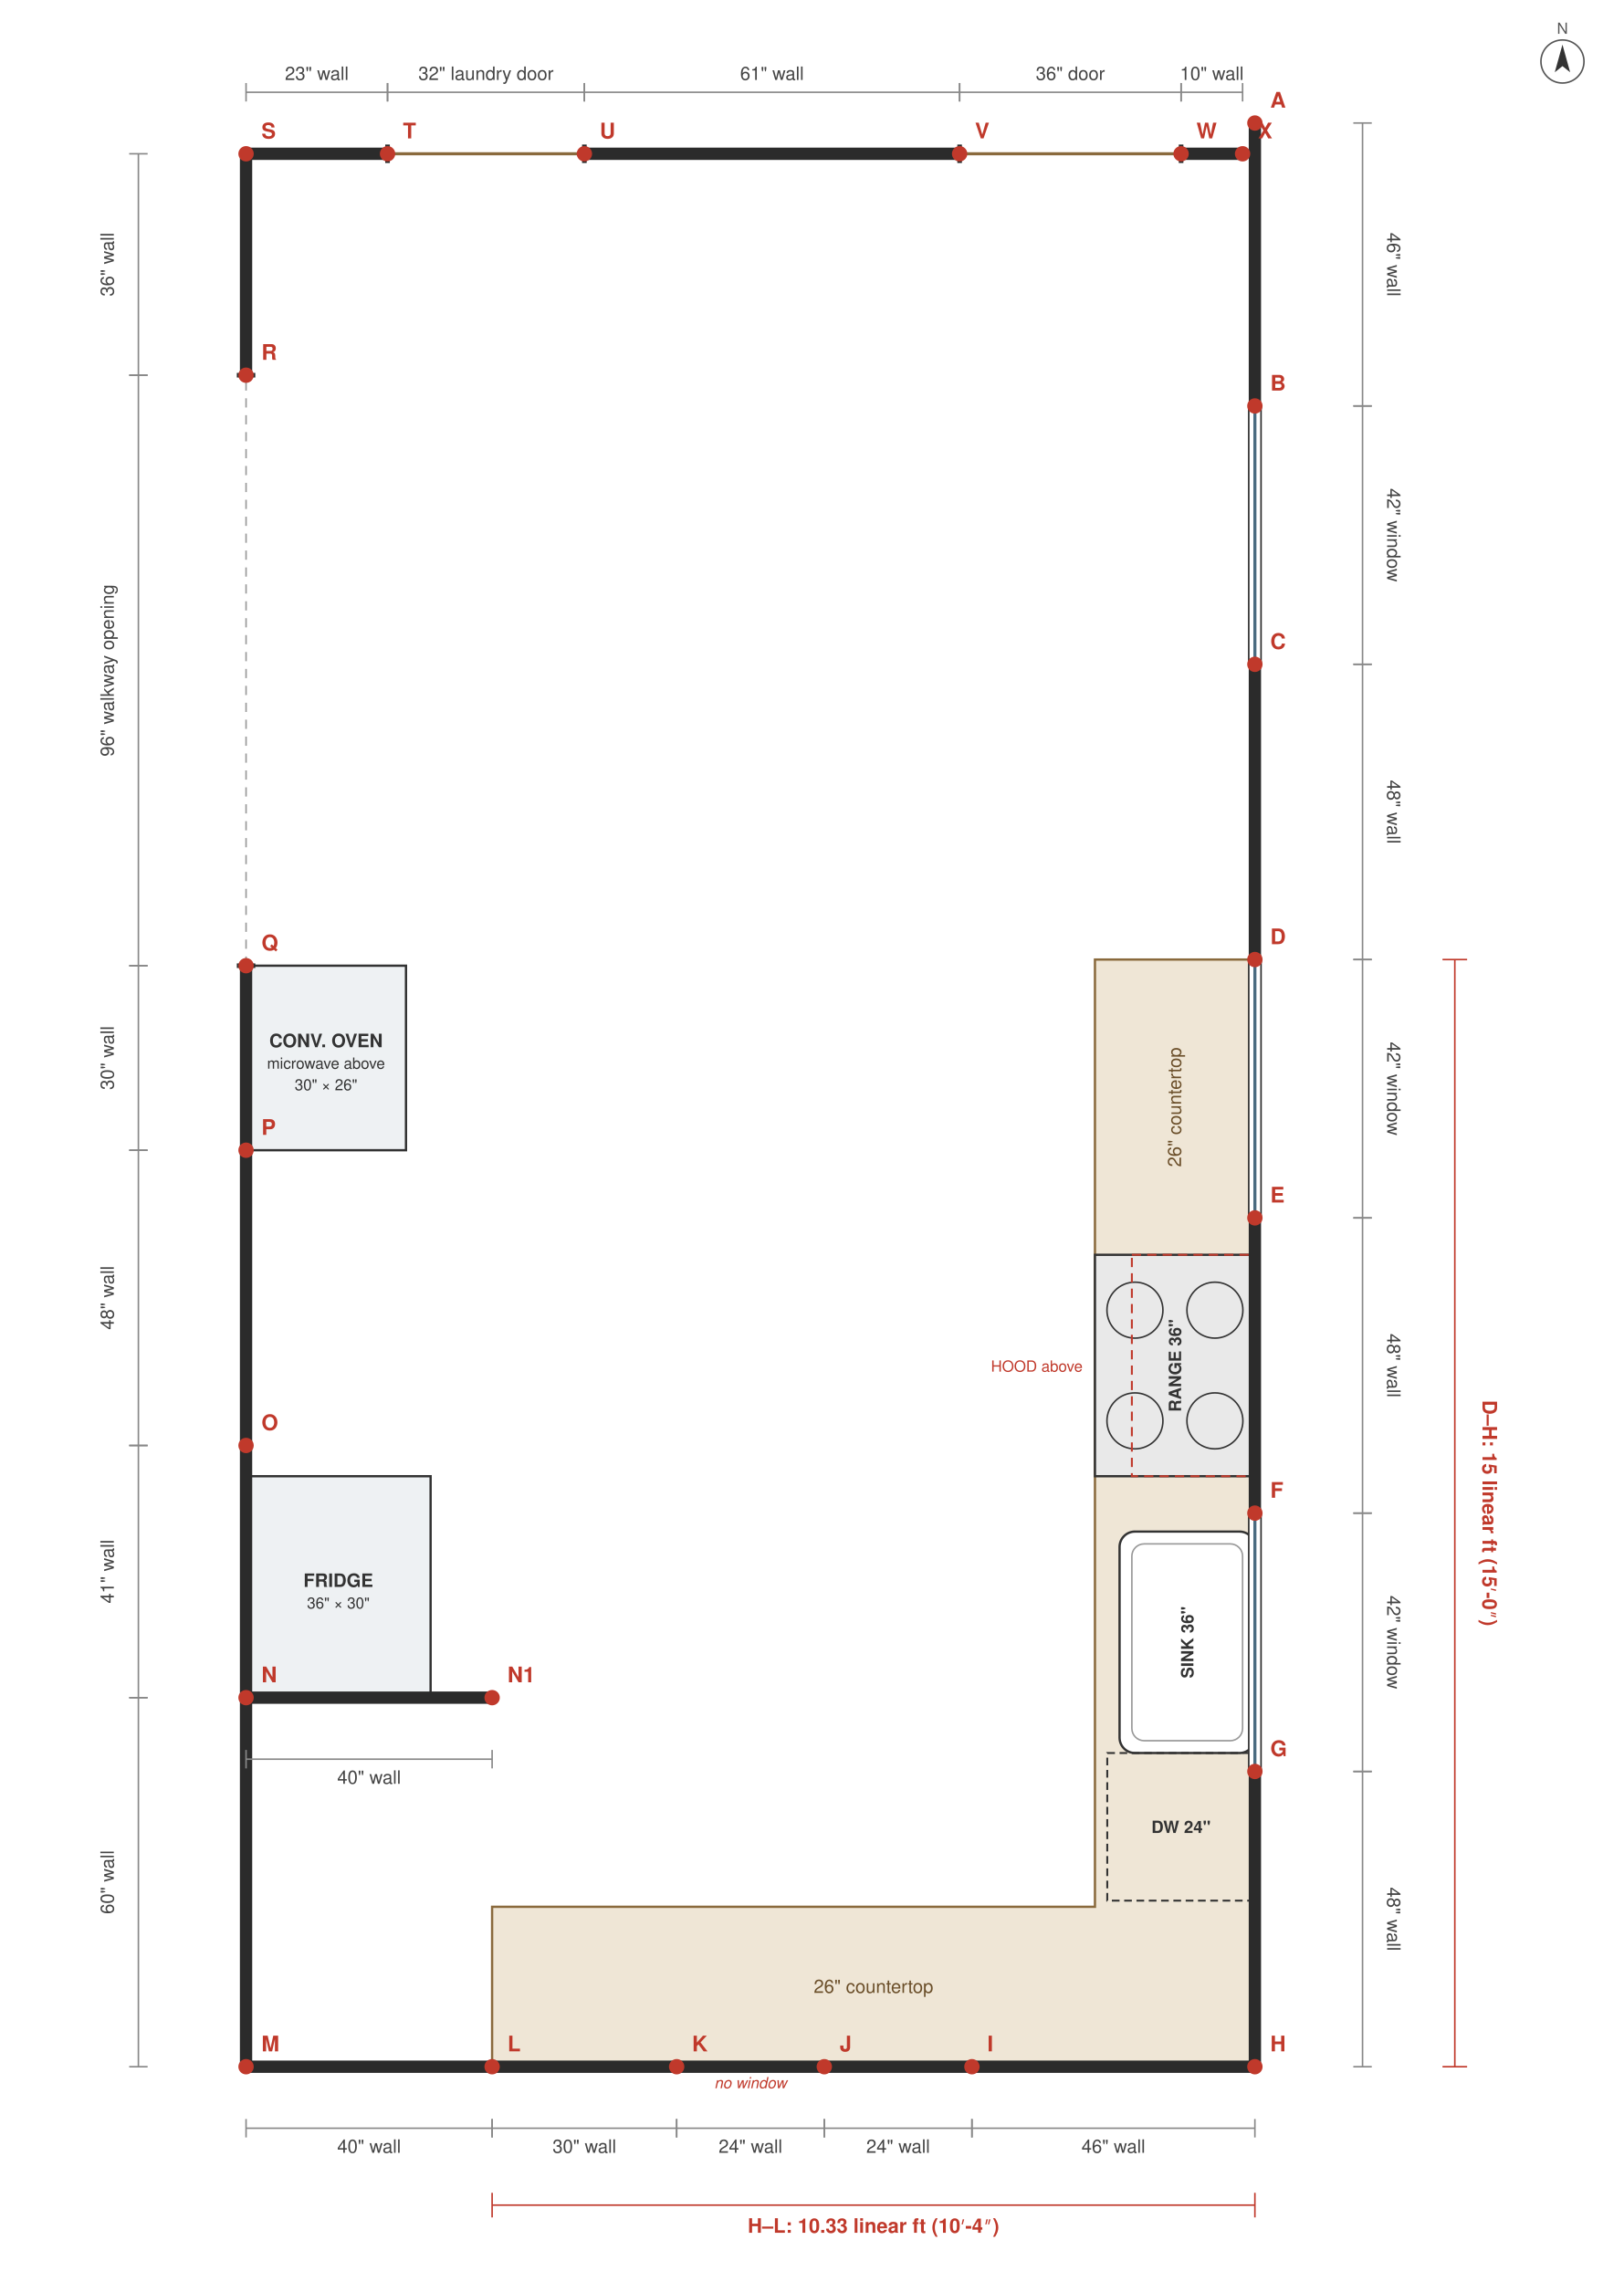
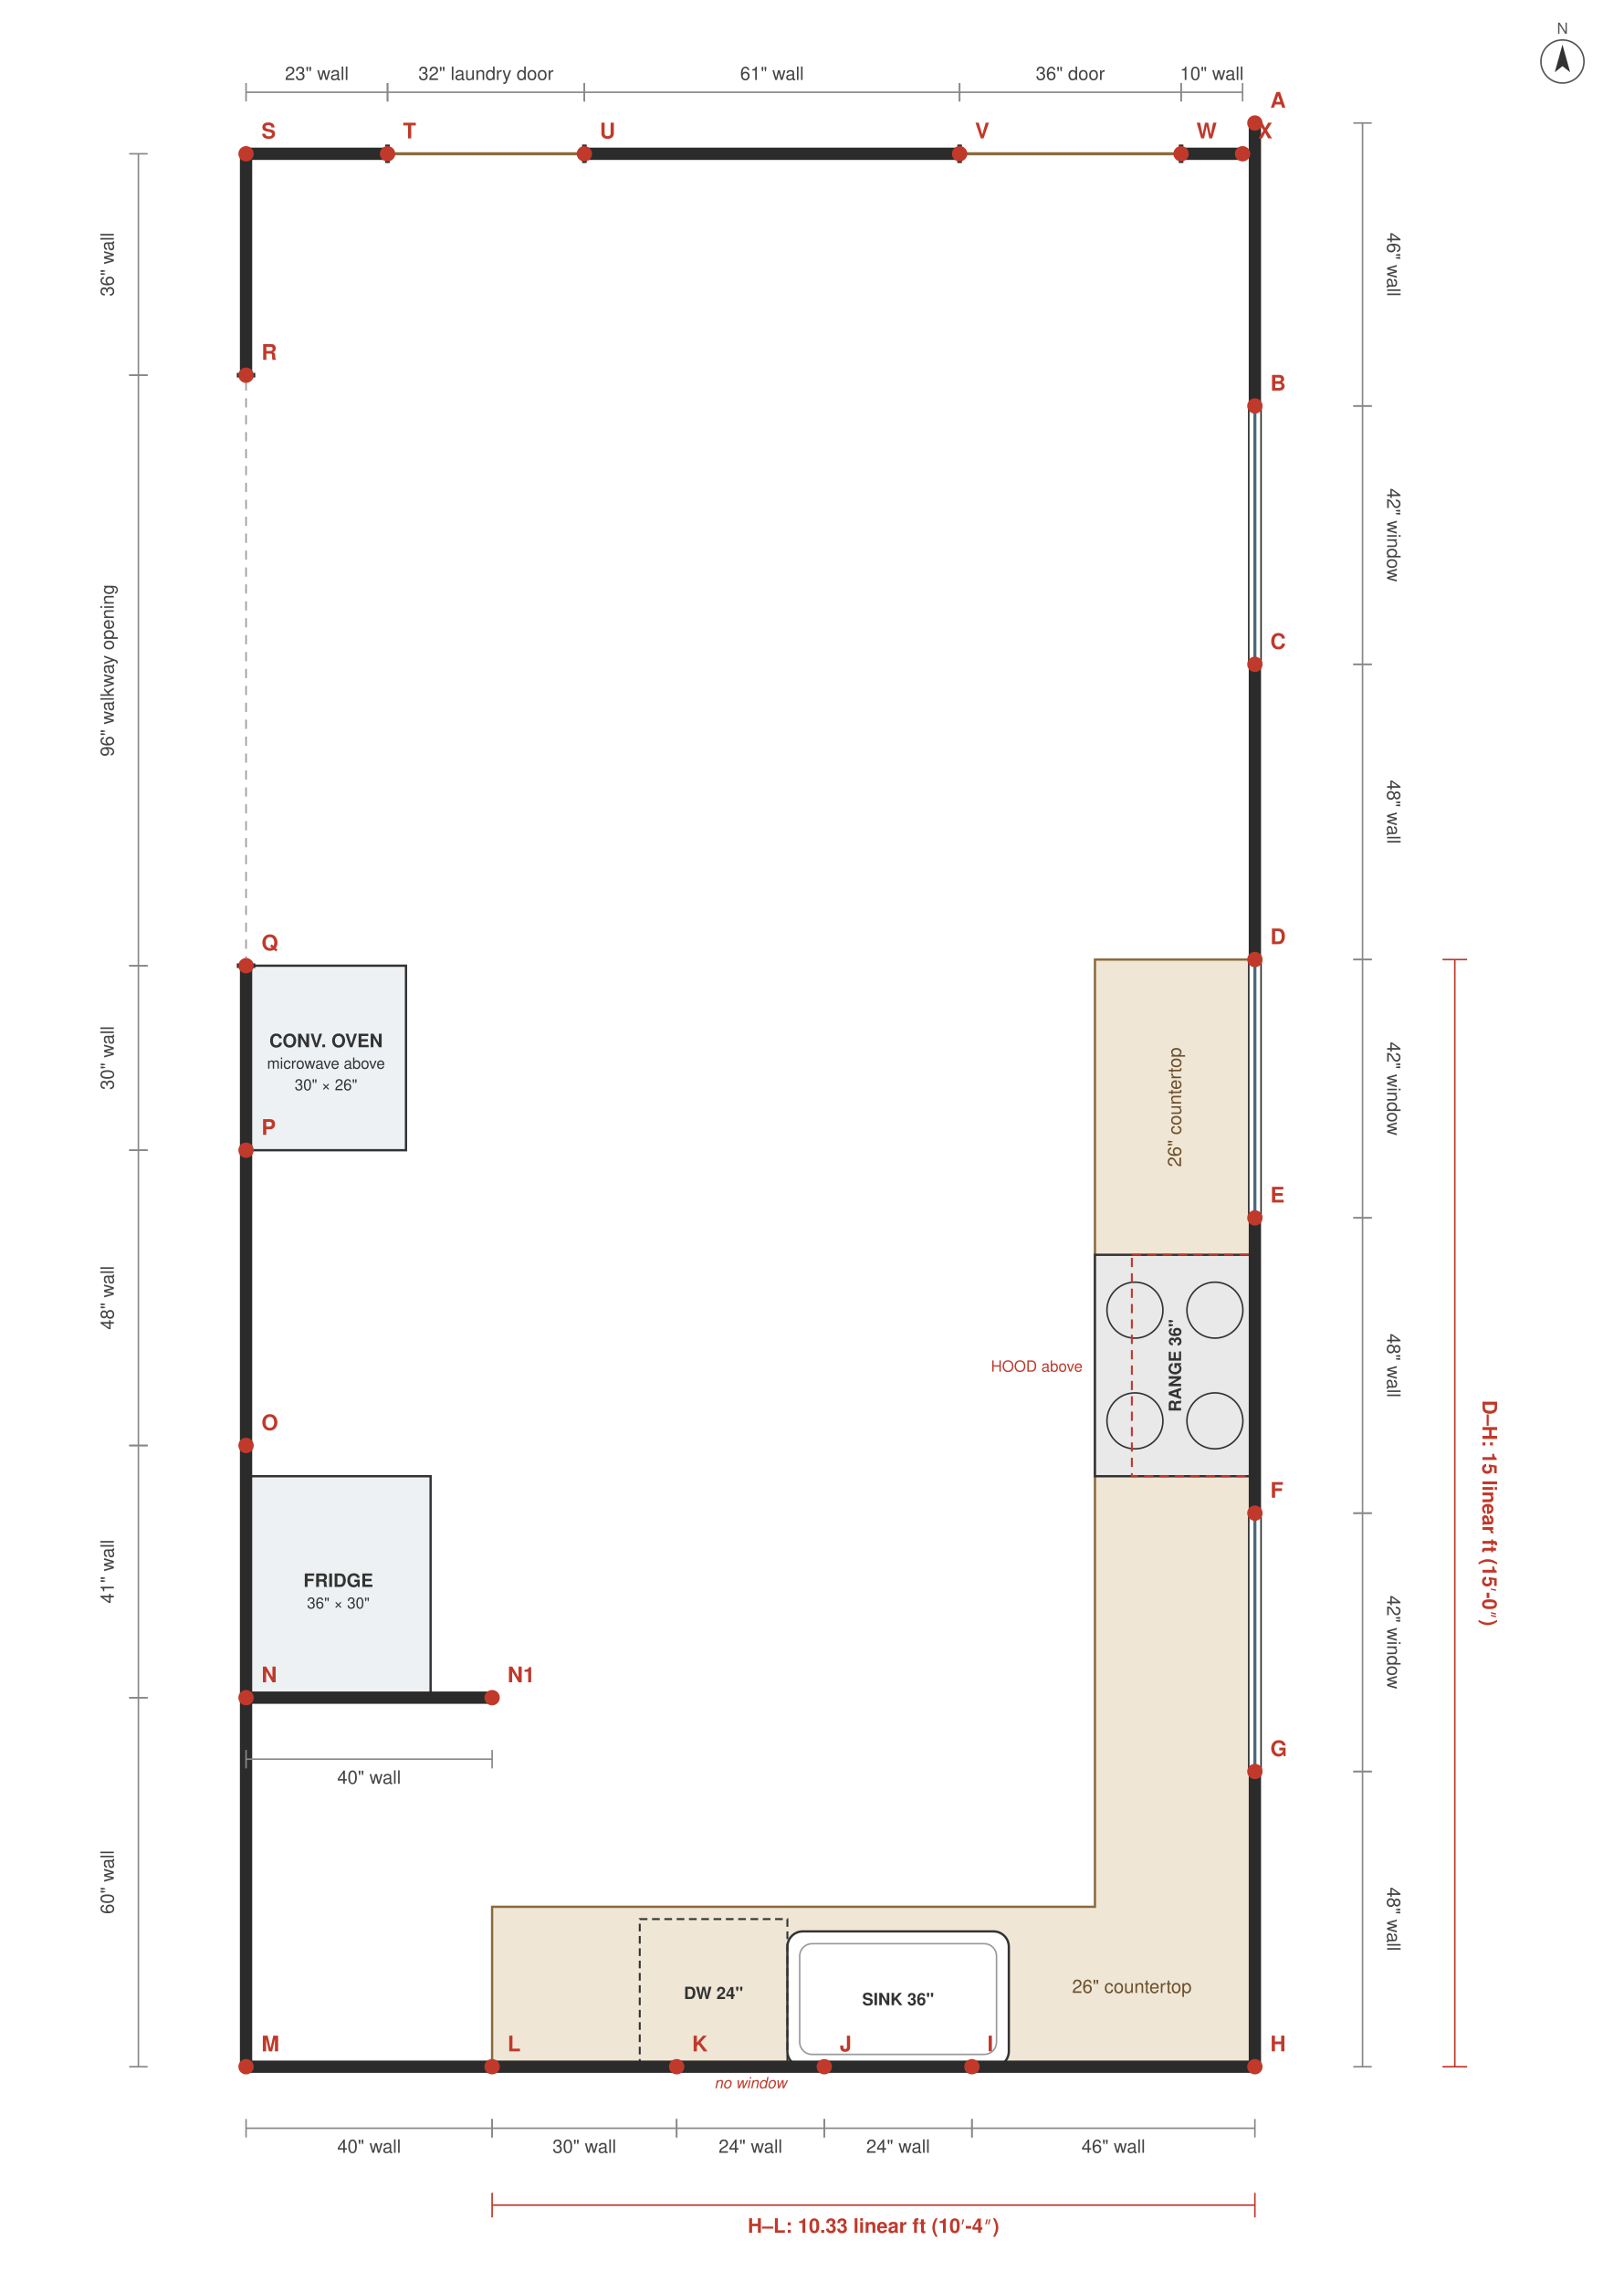
<svg xmlns="http://www.w3.org/2000/svg" viewBox="0 0 1056 1484" width="1056" height="1484" font-family="Helvetica, Arial, sans-serif">
  <rect width="1056" height="1484" fill="#ffffff" />
  <g id="north" transform="translate(1016,40)">
    <circle r="14" fill="none" stroke="#555" />
    <path d="M 0 -11 L 5 7 L 0 3 L -5 7 Z" fill="#333" />
    <text y="-18" font-size="10" fill="#555" text-anchor="middle">N</text>
  </g>
  <path id="counter-DHL" d="M 816 624 L 816 1344 L 320 1344 L 320 1240 L 712 1240 L 712 624 Z" fill="#efe6d6" stroke="#8a6a3d" stroke-width="1.5" />
  <text x="764.0" y="724.0" font-size="12" fill="#6b4f2a" text-anchor="middle" transform="rotate(-90 764.0 720.0)">26" countertop</text>
-   <text x="568.0" y="1296.0" font-size="12" fill="#6b4f2a" text-anchor="middle">26" countertop</text>
+   <text x="736.0" y="1296.0" font-size="12" fill="#6b4f2a" text-anchor="middle">26" countertop</text>
  <g id="appliance-fridge">
    <rect x="160" y="960" width="120" height="144" fill="#eef1f3" stroke="#333" stroke-width="1.5" />
    <text x="220.0" y="1032.0" font-size="12" font-weight="700" fill="#333" text-anchor="middle">FRIDGE</text>
    <text x="220.0" y="1046.0" font-size="10" font-weight="400" fill="#333" text-anchor="middle">36" × 30"</text>
  </g>
  <g id="appliance-conv. oven">
    <rect x="160" y="628" width="104" height="120" fill="#eef1f3" stroke="#333" stroke-width="1.5" />
    <text x="212.0" y="681.0" font-size="12" font-weight="700" fill="#333" text-anchor="middle">CONV. OVEN</text>
    <text x="212.0" y="695.0" font-size="10" font-weight="400" fill="#333" text-anchor="middle">microwave above</text>
    <text x="212.0" y="709.0" font-size="10" font-weight="400" fill="#333" text-anchor="middle">30" × 26"</text>
  </g>
  <text x="488.0" y="1358.0" font-size="10" font-style="italic" fill="#c0392b" text-anchor="middle">no window</text>
  <g id="range-range">
    <rect x="712" y="816" width="104" height="144" fill="#e9e9e9" stroke="#333" stroke-width="1.5" />
    <circle cx="738.0" cy="852.0" r="18.2" fill="none" stroke="#333" />
    <circle cx="738.0" cy="924.0" r="18.2" fill="none" stroke="#333" />
    <circle cx="790.0" cy="852.0" r="18.2" fill="none" stroke="#333" />
    <circle cx="790.0" cy="924.0" r="18.2" fill="none" stroke="#333" />
    <text x="764.0" y="892.0" font-size="11" font-weight="700" fill="#333" text-anchor="middle" transform="rotate(-90 764.0 888.0)">RANGE 36"</text>
  </g>
  <g id="hood-hood">
    <rect x="736" y="816" width="80" height="144" fill="none" stroke="#c0392b" stroke-width="1.25" stroke-dasharray="6 4" />
    <text x="704" y="892.0" font-size="10" fill="#c0392b" text-anchor="end">HOOD above</text>
  </g>
  <g id="sink-sink">
-     <rect x="728" y="996" width="88" height="144" rx="10" fill="#fff" stroke="#333" stroke-width="1.5" />
-     <rect x="736" y="1004" width="72" height="128" rx="8" fill="none" stroke="#999" />
-     <text x="772.0" y="1072.0" font-size="11" font-weight="700" fill="#333" text-anchor="middle" transform="rotate(-90 772.0 1068.0)">SINK 36"</text>
+     <rect x="512" y="1256" width="144" height="88" rx="10" fill="#fff" stroke="#333" stroke-width="1.5" />
+     <rect x="520" y="1264" width="128" height="72" rx="8" fill="none" stroke="#999" />
+     <text x="584.0" y="1304.0" font-size="11" font-weight="700" fill="#333" text-anchor="middle">SINK 36"</text>
  </g>
  <g id="under-dw">
-     <rect x="720" y="1140" width="96" height="96" fill="none" stroke="#333" stroke-width="1.25" stroke-dasharray="5 3" />
-     <text x="768.0" y="1192.0" font-size="11" font-weight="700" fill="#333" text-anchor="middle">DW 24"</text>
+     <rect x="416" y="1248" width="96" height="96" fill="none" stroke="#333" stroke-width="1.25" stroke-dasharray="5 3" />
+     <text x="464.0" y="1300.0" font-size="11" font-weight="700" fill="#333" text-anchor="middle">DW 24"</text>
  </g>
  <line id="wall-AB" x1="816" y1="80" x2="816" y2="264" stroke="#2b2b2b" stroke-width="8" />
  <g stroke="#888">
    <line x1="886" y1="80" x2="886" y2="264" />
    <line x1="880" y1="80" x2="892" y2="80" />
    <line x1="880" y1="264" x2="892" y2="264" />
  </g>
  <text x="902" y="172.0" font-size="12" fill="#444" text-anchor="middle" transform="rotate(90 902 172.0)">46" wall</text>
  <g id="window-BC">
    <rect x="812" y="264" width="8" height="168" fill="#fff" stroke="#2b2b2b" />
    <line x1="816" y1="264" x2="816" y2="432" stroke="#4a6b80" stroke-width="2" />
  </g>
  <g stroke="#888">
    <line x1="886" y1="264" x2="886" y2="432" />
    <line x1="880" y1="264" x2="892" y2="264" />
    <line x1="880" y1="432" x2="892" y2="432" />
  </g>
  <text x="902" y="348.0" font-size="12" fill="#444" text-anchor="middle" transform="rotate(90 902 348.0)">42" window</text>
  <line id="wall-CD" x1="816" y1="432" x2="816" y2="624" stroke="#2b2b2b" stroke-width="8" />
  <g stroke="#888">
    <line x1="886" y1="432" x2="886" y2="624" />
    <line x1="880" y1="432" x2="892" y2="432" />
    <line x1="880" y1="624" x2="892" y2="624" />
  </g>
  <text x="902" y="528.0" font-size="12" fill="#444" text-anchor="middle" transform="rotate(90 902 528.0)">48" wall</text>
  <g id="window-DE">
    <rect x="812" y="624" width="8" height="168" fill="#fff" stroke="#2b2b2b" />
    <line x1="816" y1="624" x2="816" y2="792" stroke="#4a6b80" stroke-width="2" />
  </g>
  <g stroke="#888">
    <line x1="886" y1="624" x2="886" y2="792" />
    <line x1="880" y1="624" x2="892" y2="624" />
    <line x1="880" y1="792" x2="892" y2="792" />
  </g>
  <text x="902" y="708.0" font-size="12" fill="#444" text-anchor="middle" transform="rotate(90 902 708.0)">42" window</text>
  <line id="wall-EF" x1="816" y1="792" x2="816" y2="984" stroke="#2b2b2b" stroke-width="8" />
  <g stroke="#888">
    <line x1="886" y1="792" x2="886" y2="984" />
    <line x1="880" y1="792" x2="892" y2="792" />
    <line x1="880" y1="984" x2="892" y2="984" />
  </g>
  <text x="902" y="888.0" font-size="12" fill="#444" text-anchor="middle" transform="rotate(90 902 888.0)">48" wall</text>
  <g id="window-FG">
    <rect x="812" y="984" width="8" height="168" fill="#fff" stroke="#2b2b2b" />
    <line x1="816" y1="984" x2="816" y2="1152" stroke="#4a6b80" stroke-width="2" />
  </g>
  <g stroke="#888">
    <line x1="886" y1="984" x2="886" y2="1152" />
    <line x1="880" y1="984" x2="892" y2="984" />
    <line x1="880" y1="1152" x2="892" y2="1152" />
  </g>
  <text x="902" y="1068.0" font-size="12" fill="#444" text-anchor="middle" transform="rotate(90 902 1068.0)">42" window</text>
  <line id="wall-GH" x1="816" y1="1152" x2="816" y2="1344" stroke="#2b2b2b" stroke-width="8" />
  <g stroke="#888">
    <line x1="886" y1="1152" x2="886" y2="1344" />
    <line x1="880" y1="1152" x2="892" y2="1152" />
    <line x1="880" y1="1344" x2="892" y2="1344" />
  </g>
  <text x="902" y="1248.0" font-size="12" fill="#444" text-anchor="middle" transform="rotate(90 902 1248.0)">48" wall</text>
  <line id="wall-HI" x1="816" y1="1344" x2="632" y2="1344" stroke="#2b2b2b" stroke-width="8" />
  <g stroke="#888">
    <line x1="816" y1="1384" x2="632" y2="1384" />
    <line x1="816" y1="1378" x2="816" y2="1390" />
    <line x1="632" y1="1378" x2="632" y2="1390" />
  </g>
  <text x="724.0" y="1400" font-size="12" fill="#444" text-anchor="middle">46" wall</text>
  <line id="wall-IJ" x1="632" y1="1344" x2="536" y2="1344" stroke="#2b2b2b" stroke-width="8" />
  <g stroke="#888">
    <line x1="632" y1="1384" x2="536" y2="1384" />
    <line x1="632" y1="1378" x2="632" y2="1390" />
    <line x1="536" y1="1378" x2="536" y2="1390" />
  </g>
  <text x="584.0" y="1400" font-size="12" fill="#444" text-anchor="middle">24" wall</text>
  <line id="wall-JK" x1="536" y1="1344" x2="440" y2="1344" stroke="#2b2b2b" stroke-width="8" />
  <g stroke="#888">
    <line x1="536" y1="1384" x2="440" y2="1384" />
    <line x1="536" y1="1378" x2="536" y2="1390" />
    <line x1="440" y1="1378" x2="440" y2="1390" />
  </g>
  <text x="488.0" y="1400" font-size="12" fill="#444" text-anchor="middle">24" wall</text>
  <line id="wall-KL" x1="440" y1="1344" x2="320" y2="1344" stroke="#2b2b2b" stroke-width="8" />
  <g stroke="#888">
    <line x1="440" y1="1384" x2="320" y2="1384" />
    <line x1="440" y1="1378" x2="440" y2="1390" />
    <line x1="320" y1="1378" x2="320" y2="1390" />
  </g>
  <text x="380.0" y="1400" font-size="12" fill="#444" text-anchor="middle">30" wall</text>
  <line id="wall-LM" x1="320" y1="1344" x2="160" y2="1344" stroke="#2b2b2b" stroke-width="8" />
  <g stroke="#888">
    <line x1="320" y1="1384" x2="160" y2="1384" />
    <line x1="320" y1="1378" x2="320" y2="1390" />
    <line x1="160" y1="1378" x2="160" y2="1390" />
  </g>
  <text x="240.0" y="1400" font-size="12" fill="#444" text-anchor="middle">40" wall</text>
  <line id="wall-MN" x1="160" y1="1344" x2="160" y2="1104" stroke="#2b2b2b" stroke-width="8" />
  <g stroke="#888">
    <line x1="90" y1="1344" x2="90" y2="1104" />
    <line x1="84" y1="1344" x2="96" y2="1344" />
    <line x1="84" y1="1104" x2="96" y2="1104" />
  </g>
  <text x="74" y="1224.0" font-size="12" fill="#444" text-anchor="middle" transform="rotate(-90 74 1224.0)">60" wall</text>
  <line id="wall-NN1" x1="160" y1="1104" x2="320" y2="1104" stroke="#2b2b2b" stroke-width="8" />
  <g stroke="#888">
    <line x1="160" y1="1144" x2="320" y2="1144" />
    <line x1="160" y1="1138" x2="160" y2="1150" />
    <line x1="320" y1="1138" x2="320" y2="1150" />
  </g>
  <text x="240.0" y="1160" font-size="12" fill="#444" text-anchor="middle">40" wall</text>
  <line id="wall-NO" x1="160" y1="1104" x2="160" y2="940" stroke="#2b2b2b" stroke-width="8" />
  <g stroke="#888">
    <line x1="90" y1="1104" x2="90" y2="940" />
    <line x1="84" y1="1104" x2="96" y2="1104" />
    <line x1="84" y1="940" x2="96" y2="940" />
  </g>
  <text x="74" y="1022.0" font-size="12" fill="#444" text-anchor="middle" transform="rotate(-90 74 1022.0)">41" wall</text>
  <line id="wall-OP" x1="160" y1="940" x2="160" y2="748" stroke="#2b2b2b" stroke-width="8" />
  <g stroke="#888">
    <line x1="90" y1="940" x2="90" y2="748" />
    <line x1="84" y1="940" x2="96" y2="940" />
    <line x1="84" y1="748" x2="96" y2="748" />
  </g>
  <text x="74" y="844.0" font-size="12" fill="#444" text-anchor="middle" transform="rotate(-90 74 844.0)">48" wall</text>
  <line id="wall-PQ" x1="160" y1="748" x2="160" y2="628" stroke="#2b2b2b" stroke-width="8" />
  <g stroke="#888">
    <line x1="90" y1="748" x2="90" y2="628" />
    <line x1="84" y1="748" x2="96" y2="748" />
    <line x1="84" y1="628" x2="96" y2="628" />
  </g>
  <text x="74" y="688.0" font-size="12" fill="#444" text-anchor="middle" transform="rotate(-90 74 688.0)">30" wall</text>
  <g id="opening-QR" stroke="#2b2b2b">
    <line x1="160" y1="628" x2="160" y2="244" stroke="#999" stroke-dasharray="6 5" />
    <line x1="154" y1="628" x2="166" y2="628" stroke-width="3" />
    <line x1="154" y1="244" x2="166" y2="244" stroke-width="3" />
  </g>
  <g stroke="#888">
    <line x1="90" y1="628" x2="90" y2="244" />
    <line x1="84" y1="628" x2="96" y2="628" />
    <line x1="84" y1="244" x2="96" y2="244" />
  </g>
  <text x="74" y="436.0" font-size="12" fill="#444" text-anchor="middle" transform="rotate(-90 74 436.0)">96" walkway opening</text>
  <line id="wall-RS" x1="160" y1="244" x2="160" y2="100" stroke="#2b2b2b" stroke-width="8" />
  <g stroke="#888">
    <line x1="90" y1="244" x2="90" y2="100" />
    <line x1="84" y1="244" x2="96" y2="244" />
    <line x1="84" y1="100" x2="96" y2="100" />
  </g>
  <text x="74" y="172.0" font-size="12" fill="#444" text-anchor="middle" transform="rotate(-90 74 172.0)">36" wall</text>
  <line id="wall-ST" x1="160" y1="100" x2="252" y2="100" stroke="#2b2b2b" stroke-width="8" />
  <g stroke="#888">
    <line x1="160" y1="60" x2="252" y2="60" />
    <line x1="160" y1="54" x2="160" y2="66" />
    <line x1="252" y1="54" x2="252" y2="66" />
  </g>
  <text x="206.0" y="52" font-size="12" fill="#444" text-anchor="middle">23" wall</text>
  <g id="door-TU" stroke="#2b2b2b">
    <line x1="252" y1="100" x2="380" y2="100" stroke="#8a6a3d" stroke-width="2" />
    <line x1="252" y1="94" x2="252" y2="106" stroke-width="3" />
    <line x1="380" y1="94" x2="380" y2="106" stroke-width="3" />
  </g>
  <g stroke="#888">
    <line x1="252" y1="60" x2="380" y2="60" />
    <line x1="252" y1="54" x2="252" y2="66" />
    <line x1="380" y1="54" x2="380" y2="66" />
  </g>
  <text x="316.0" y="52" font-size="12" fill="#444" text-anchor="middle">32" laundry door</text>
  <line id="wall-UV" x1="380" y1="100" x2="624" y2="100" stroke="#2b2b2b" stroke-width="8" />
  <g stroke="#888">
    <line x1="380" y1="60" x2="624" y2="60" />
    <line x1="380" y1="54" x2="380" y2="66" />
    <line x1="624" y1="54" x2="624" y2="66" />
  </g>
  <text x="502.0" y="52" font-size="12" fill="#444" text-anchor="middle">61" wall</text>
  <g id="door-VW" stroke="#2b2b2b">
    <line x1="624" y1="100" x2="768" y2="100" stroke="#8a6a3d" stroke-width="2" />
    <line x1="624" y1="94" x2="624" y2="106" stroke-width="3" />
    <line x1="768" y1="94" x2="768" y2="106" stroke-width="3" />
  </g>
  <g stroke="#888">
    <line x1="624" y1="60" x2="768" y2="60" />
    <line x1="624" y1="54" x2="624" y2="66" />
    <line x1="768" y1="54" x2="768" y2="66" />
  </g>
  <text x="696.0" y="52" font-size="12" fill="#444" text-anchor="middle">36" door</text>
  <line id="wall-WX" x1="768" y1="100" x2="808" y2="100" stroke="#2b2b2b" stroke-width="8" />
  <g stroke="#888">
    <line x1="768" y1="60" x2="808" y2="60" />
    <line x1="768" y1="54" x2="768" y2="66" />
    <line x1="808" y1="54" x2="808" y2="66" />
  </g>
  <text x="788.0" y="52" font-size="12" fill="#444" text-anchor="middle">10" wall</text>
  <g stroke="#c0392b">
    <line x1="946" y1="624" x2="946" y2="1344" />
    <line x1="938" y1="624" x2="954" y2="624" />
    <line x1="938" y1="1344" x2="954" y2="1344" />
  </g>
  <text x="964" y="984.0" font-size="13" font-weight="700" fill="#c0392b" text-anchor="middle" transform="rotate(90 964 984.0)">D–H: 15 linear ft (15′-0″)</text>
  <g stroke="#c0392b">
    <line x1="816" y1="1434" x2="320" y2="1434" />
    <line x1="816" y1="1426" x2="816" y2="1442" />
    <line x1="320" y1="1426" x2="320" y2="1442" />
  </g>
  <text x="568.0" y="1452" font-size="13" font-weight="700" fill="#c0392b" text-anchor="middle">H–L: 10.33 linear ft (10′-4″)</text>
  <g font-size="14" font-weight="700" fill="#c0392b">
    <circle cx="816" cy="80" r="5" />
    <text x="826" y="70">A</text>
    <circle cx="816" cy="264" r="5" />
    <text x="826" y="254">B</text>
    <circle cx="816" cy="432" r="5" />
    <text x="826" y="422">C</text>
    <circle cx="816" cy="624" r="5" />
    <text x="826" y="614">D</text>
    <circle cx="816" cy="792" r="5" />
    <text x="826" y="782">E</text>
    <circle cx="816" cy="984" r="5" />
    <text x="826" y="974">F</text>
    <circle cx="816" cy="1152" r="5" />
    <text x="826" y="1142">G</text>
    <circle cx="816" cy="1344" r="5" />
    <text x="826" y="1334">H</text>
    <circle cx="632" cy="1344" r="5" />
    <text x="642" y="1334">I</text>
    <circle cx="536" cy="1344" r="5" />
    <text x="546" y="1334">J</text>
    <circle cx="440" cy="1344" r="5" />
    <text x="450" y="1334">K</text>
    <circle cx="320" cy="1344" r="5" />
    <text x="330" y="1334">L</text>
    <circle cx="160" cy="1344" r="5" />
    <text x="170" y="1334">M</text>
    <circle cx="160" cy="1104" r="5" />
    <text x="170" y="1094">N</text>
    <circle cx="320" cy="1104" r="5" />
    <text x="330" y="1094">N1</text>
    <circle cx="160" cy="940" r="5" />
    <text x="170" y="930">O</text>
    <circle cx="160" cy="748" r="5" />
    <text x="170" y="738">P</text>
    <circle cx="160" cy="628" r="5" />
    <text x="170" y="618">Q</text>
    <circle cx="160" cy="244" r="5" />
    <text x="170" y="234">R</text>
    <circle cx="160" cy="100" r="5" />
    <text x="170" y="90">S</text>
    <circle cx="252" cy="100" r="5" />
    <text x="262" y="90">T</text>
    <circle cx="380" cy="100" r="5" />
    <text x="390" y="90">U</text>
    <circle cx="624" cy="100" r="5" />
    <text x="634" y="90">V</text>
    <circle cx="768" cy="100" r="5" />
    <text x="778" y="90">W</text>
    <circle cx="808" cy="100" r="5" />
    <text x="818" y="90">X</text>
  </g>
</svg>
